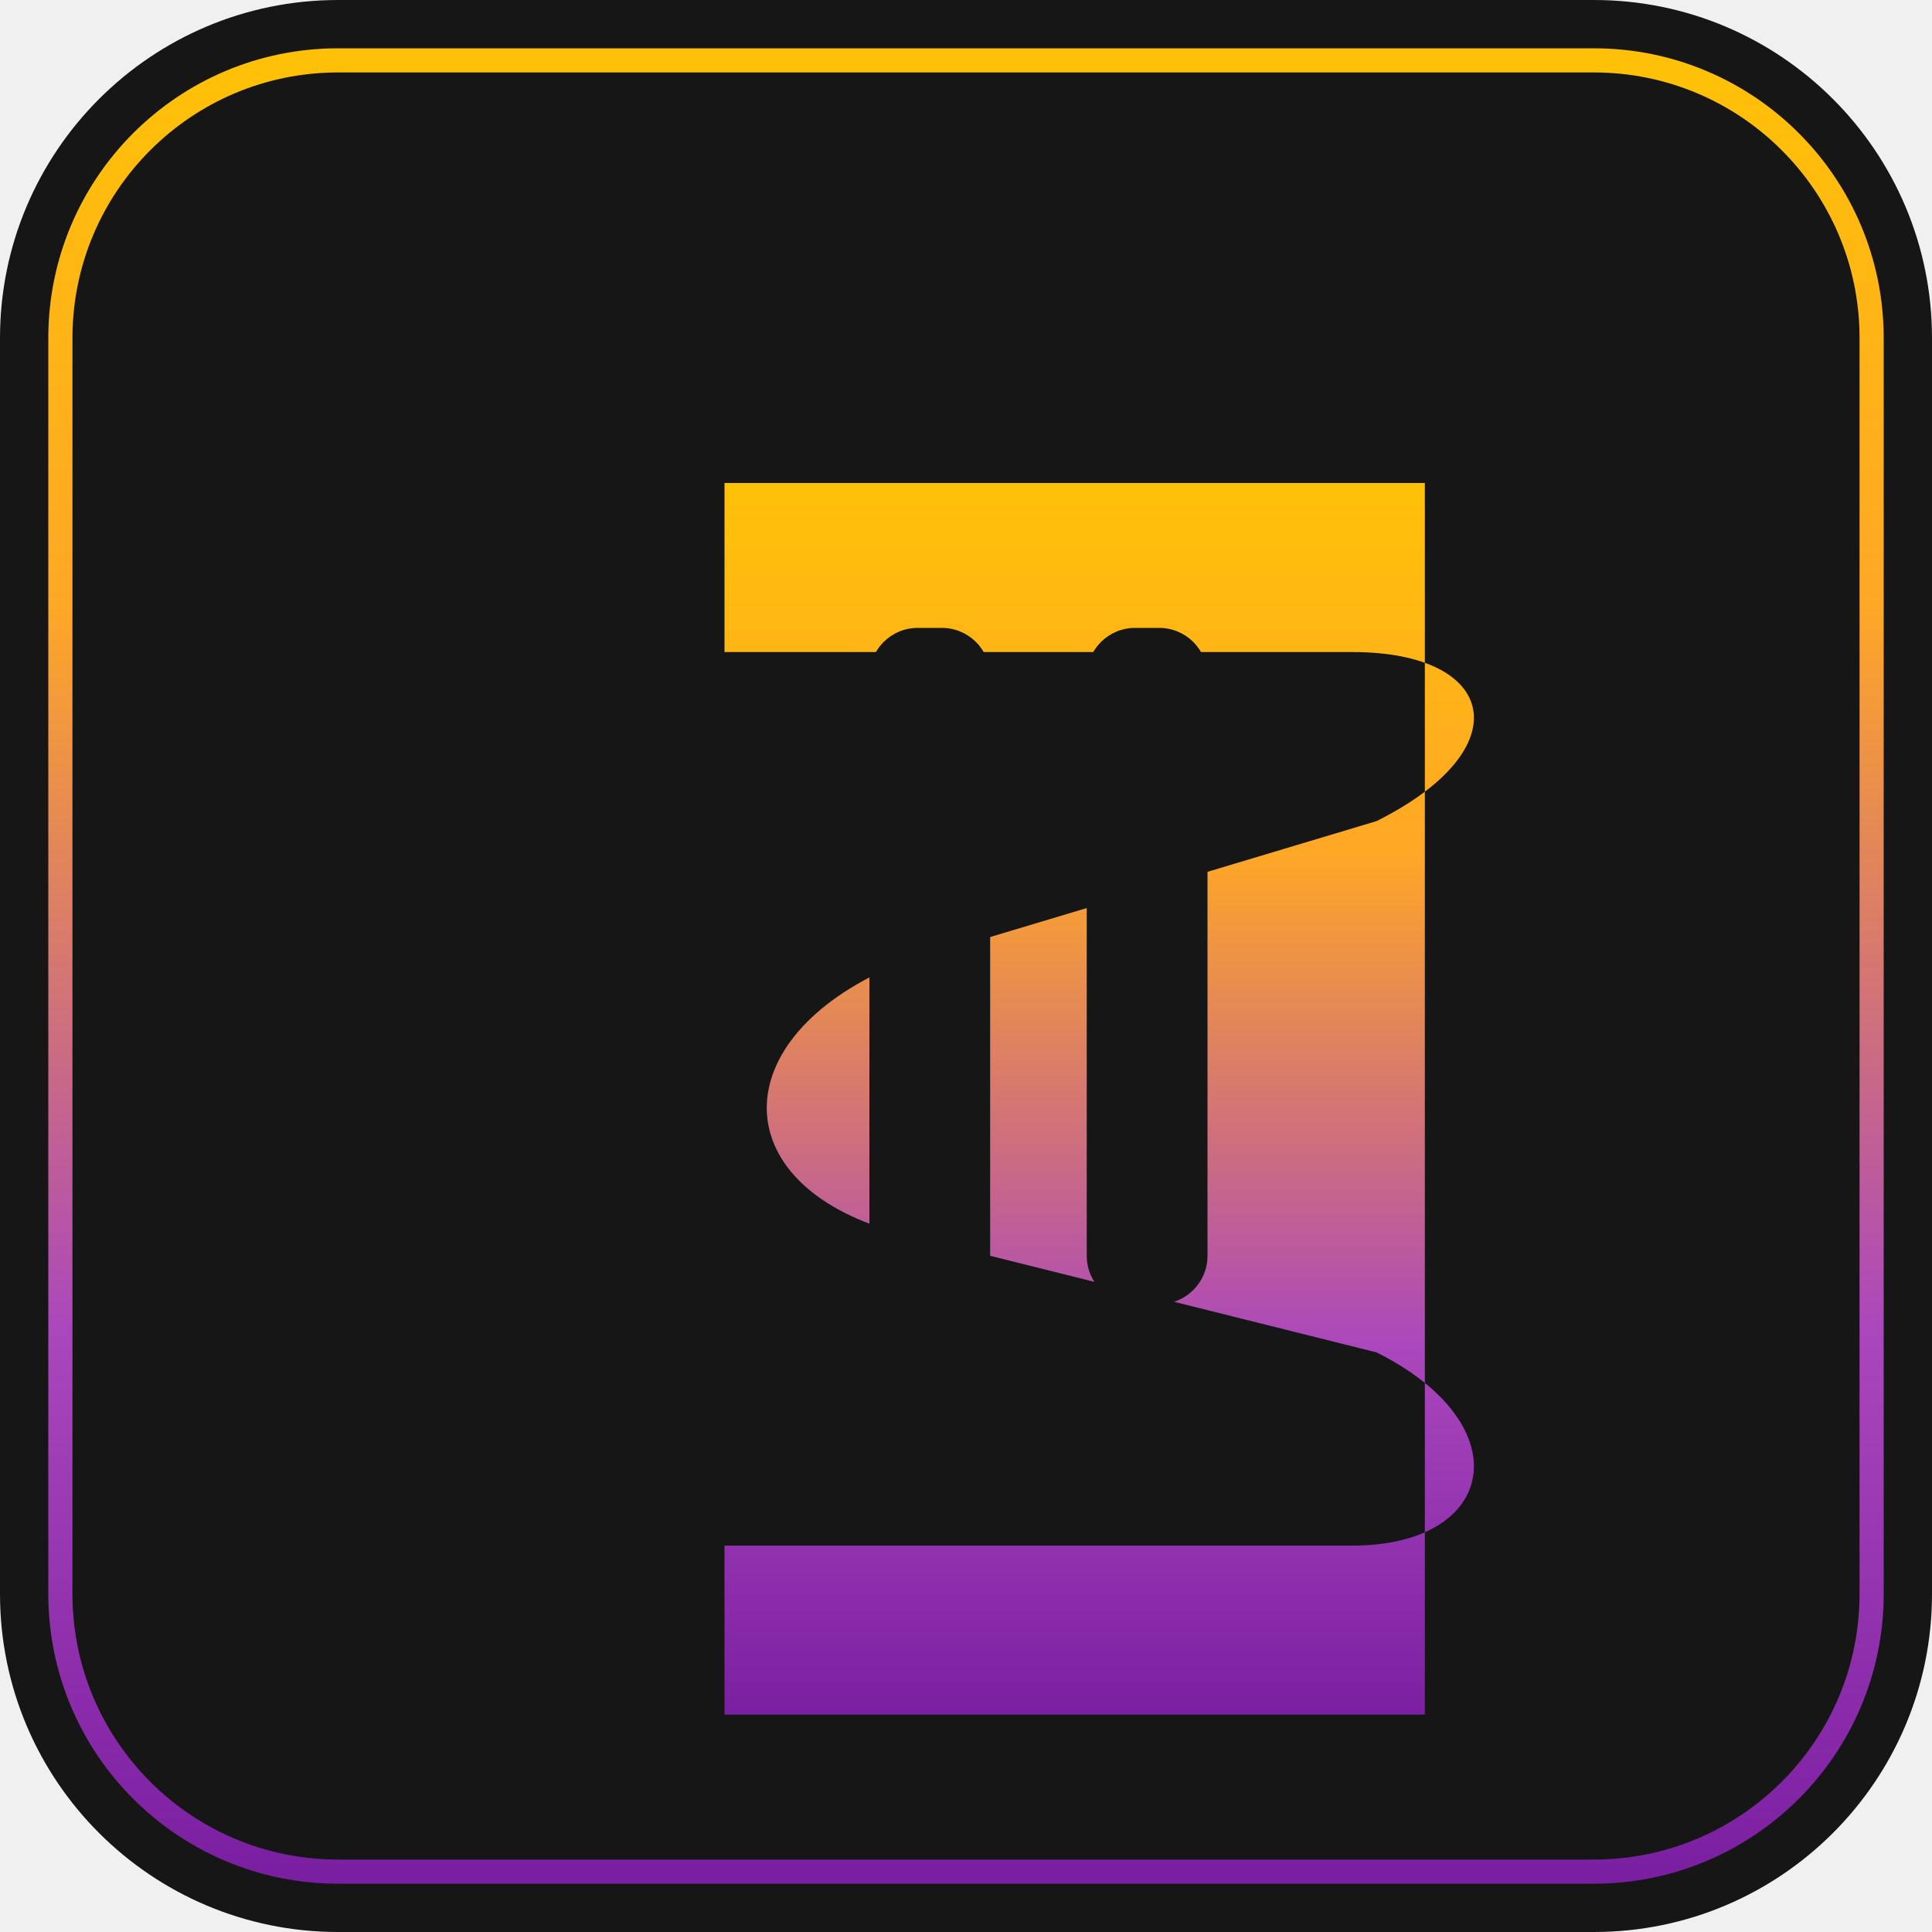
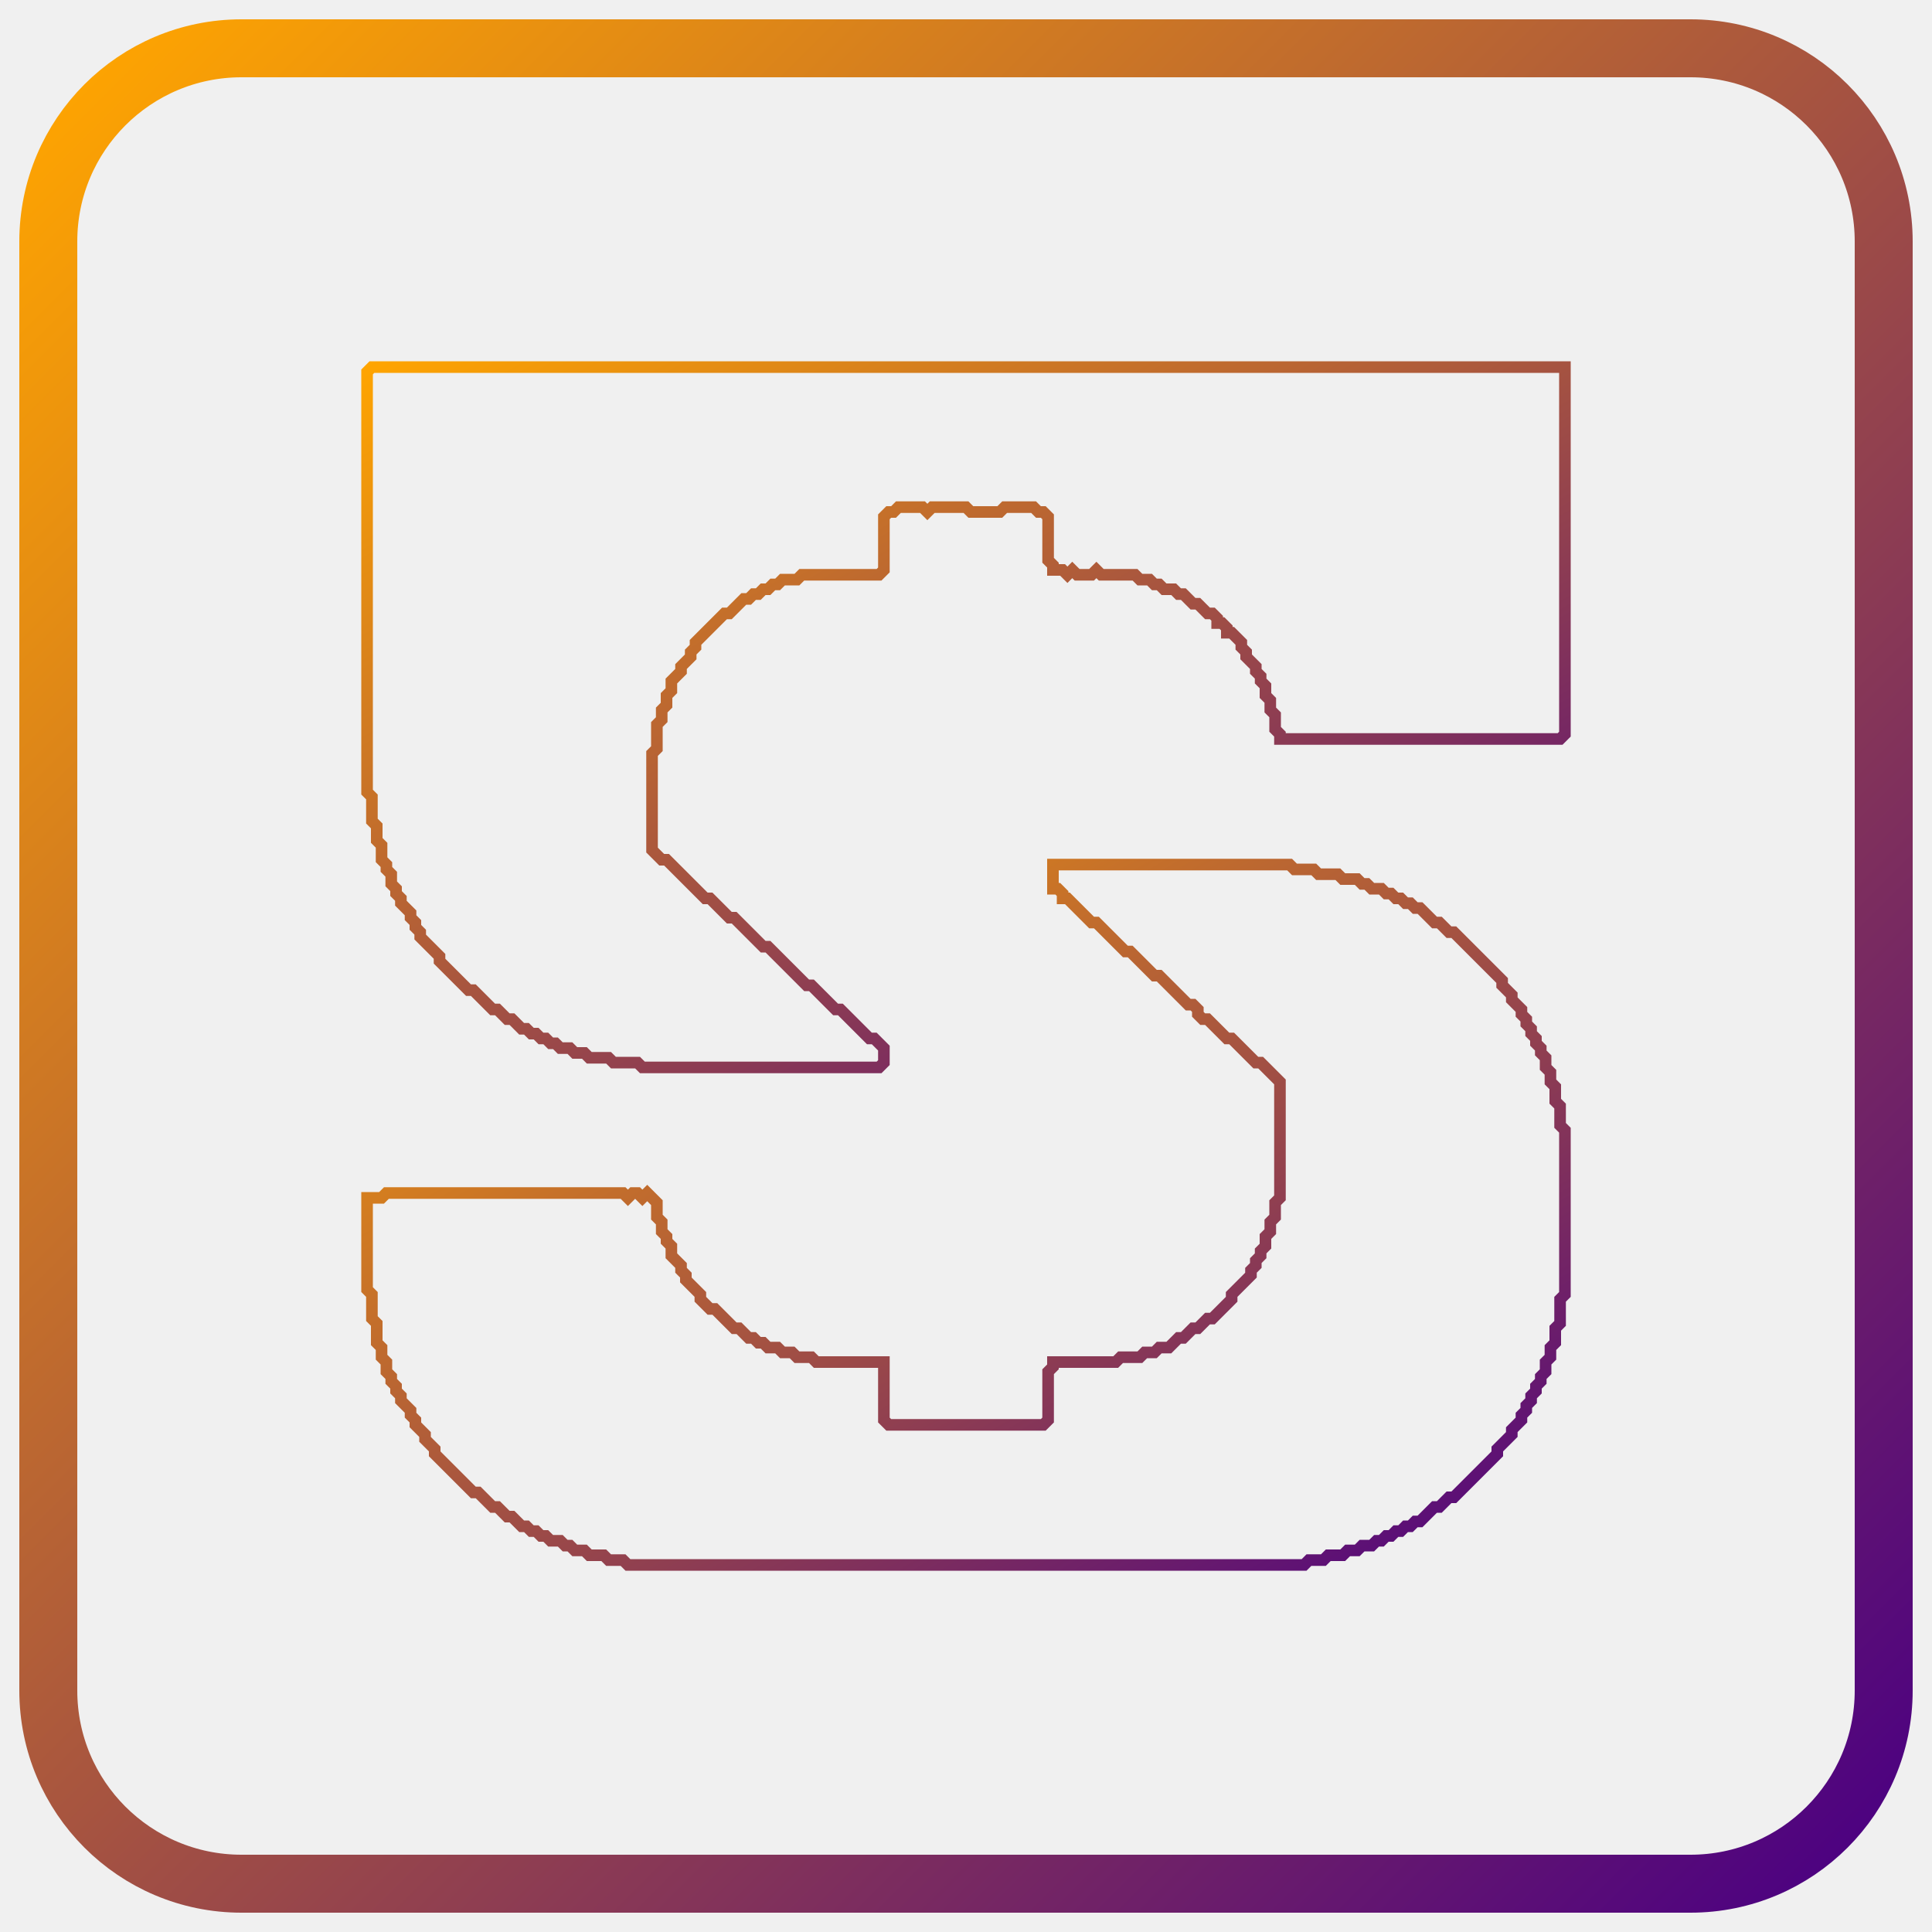
- <svg xmlns="http://www.w3.org/2000/svg" width="80" height="80" viewBox="0 0 80 80" aria-labelledby="logoTitleActual" role="img">
+ <svg xmlns="http://www.w3.org/2000/svg" baseProfile="full" height="80" version="1.1" viewBox="0 0 80 80" width="80">
  <defs>
-     <linearGradient id="fiveSDollarGradientPublic" x1="50%" y1="0%" x2="50%" y2="100%">
-       <stop offset="0%" style="stop-color: #FFC107;" />
-       <stop offset="30%" style="stop-color: #FFA726;" />
-       <stop offset="70%" style="stop-color: #AB47BC;" />
-       <stop offset="100%" style="stop-color: #7B1FA2;" />
+     <linearGradient id="orangeToPurpleResized" x1="0" x2="1" y1="0" y2="1">
+       <stop offset="0%" stop-color="orange" />
+       <stop offset="100%" stop-color="indigo" />
    </linearGradient>
-     <mask id="dollarSignCutoutMaskPublic">
-       <rect width="80" height="80" fill="white" />
-       <rect x="36" y="26" width="5" height="28" fill="black" rx="2" />
-       <rect x="45" y="26" width="5" height="28" fill="black" rx="2" />
-     </mask>
  </defs>
-   <rect width="80" height="80" rx="14" ry="14" fill="#161616" />
-   <rect x="2.5" y="2.5" width="75" height="75" rx="11.5" ry="11.5" fill="none" stroke="url(#fiveSDollarGradientPublic)" strokeWidth="3.5" />
-   <path d="         M59,20 H30 V27 H56         C62,27 63,31 57,34         L37,40         C30,43 30,49 37,51         L57,56         C63,59 62,64 56,64         H30 V71 H59       " fill="url(#fiveSDollarGradientPublic)" mask="url(#dollarSignCutoutMaskPublic)" />
+   <path d="M 76 71 L 75 72 L 75 159 L 76 160 L 76 165 L 77 166 L 77 169 L 78 170 L 78 173 L 79 174 L 79 175 L 80 176 L 80 178 L 81 179 L 81 180 L 82 181 L 82 182 L 84 184 L 84 185 L 85 186 L 85 187 L 86 188 L 86 189 L 90 193 L 90 194 L 96 200 L 97 200 L 101 204 L 102 204 L 104 206 L 105 206 L 107 208 L 108 208 L 109 209 L 110 209 L 111 210 L 112 210 L 113 211 L 114 211 L 115 212 L 117 212 L 118 213 L 120 213 L 121 214 L 125 214 L 126 215 L 131 215 L 132 216 L 181 216 L 182 215 L 182 212 L 180 210 L 179 210 L 173 204 L 172 204 L 167 199 L 166 199 L 158 191 L 157 191 L 151 185 L 150 185 L 146 181 L 145 181 L 137 173 L 136 173 L 134 171 L 134 151 L 135 150 L 135 145 L 136 144 L 136 142 L 137 141 L 137 139 L 138 138 L 138 136 L 140 134 L 140 133 L 142 131 L 142 130 L 143 129 L 143 128 L 149 122 L 150 122 L 153 119 L 154 119 L 155 118 L 156 118 L 157 117 L 158 117 L 159 116 L 160 116 L 161 115 L 164 115 L 165 114 L 181 114 L 182 113 L 182 102 L 183 101 L 184 101 L 185 100 L 190 100 L 191 101 L 192 100 L 199 100 L 200 101 L 206 101 L 207 100 L 213 100 L 214 101 L 215 101 L 216 102 L 216 111 L 217 112 L 217 113 L 219 113 L 220 114 L 221 113 L 222 114 L 225 114 L 226 113 L 227 114 L 234 114 L 235 115 L 237 115 L 238 116 L 239 116 L 240 117 L 242 117 L 243 118 L 244 118 L 246 120 L 247 120 L 249 122 L 250 122 L 251 123 L 251 124 L 252 124 L 253 125 L 253 126 L 254 126 L 256 128 L 256 129 L 257 130 L 257 131 L 259 133 L 259 134 L 260 135 L 260 136 L 261 137 L 261 139 L 262 140 L 262 142 L 263 143 L 263 146 L 264 147 L 264 148 L 322 148 L 323 147 L 323 71 Z" fill="none" stroke="url(#orangeToPurpleResized)" stroke-width="2.4" transform="translate(0.2,1.0) scale(0.2,0.2)" />
+   <path d="M 217 174 L 217 179 L 218 179 L 219 180 L 219 181 L 220 181 L 225 186 L 226 186 L 232 192 L 233 192 L 238 197 L 239 197 L 245 203 L 246 203 L 247 204 L 247 205 L 248 206 L 249 206 L 253 210 L 254 210 L 259 215 L 260 215 L 264 219 L 264 243 L 263 244 L 263 247 L 262 248 L 262 250 L 261 251 L 261 253 L 260 254 L 260 255 L 259 256 L 259 257 L 258 258 L 258 259 L 254 263 L 254 264 L 250 268 L 249 268 L 247 270 L 246 270 L 244 272 L 243 272 L 241 274 L 239 274 L 238 275 L 236 275 L 235 276 L 231 276 L 230 277 L 217 277 L 217 278 L 216 279 L 216 289 L 215 290 L 183 290 L 182 289 L 182 277 L 168 277 L 167 276 L 164 276 L 163 275 L 161 275 L 160 274 L 158 274 L 157 273 L 156 273 L 155 272 L 154 272 L 152 270 L 151 270 L 147 266 L 146 266 L 144 264 L 144 263 L 141 260 L 141 259 L 140 258 L 140 257 L 138 255 L 138 253 L 137 252 L 137 251 L 136 250 L 136 248 L 135 247 L 135 244 L 133 242 L 132 243 L 131 242 L 130 242 L 129 243 L 128 242 L 79 242 L 78 243 L 75 243 L 75 262 L 76 263 L 76 268 L 77 269 L 77 273 L 78 274 L 78 276 L 79 277 L 79 279 L 80 280 L 80 281 L 81 282 L 81 283 L 82 284 L 82 285 L 84 287 L 84 288 L 85 289 L 85 290 L 87 292 L 87 293 L 89 295 L 89 296 L 97 304 L 98 304 L 101 307 L 102 307 L 104 309 L 105 309 L 107 311 L 108 311 L 109 312 L 110 312 L 111 313 L 112 313 L 113 314 L 115 314 L 116 315 L 117 315 L 118 316 L 120 316 L 121 317 L 124 317 L 125 318 L 128 318 L 129 319 L 269 319 L 270 318 L 273 318 L 274 317 L 277 317 L 278 316 L 280 316 L 281 315 L 283 315 L 284 314 L 285 314 L 286 313 L 287 313 L 288 312 L 289 312 L 290 311 L 291 311 L 292 310 L 293 310 L 296 307 L 297 307 L 299 305 L 300 305 L 309 296 L 309 295 L 312 292 L 312 291 L 314 289 L 314 288 L 315 287 L 315 286 L 316 285 L 316 284 L 317 283 L 317 282 L 318 281 L 318 280 L 319 279 L 319 277 L 320 276 L 320 274 L 321 273 L 321 270 L 322 269 L 322 264 L 323 263 L 323 229 L 322 228 L 322 224 L 321 223 L 321 220 L 320 219 L 320 217 L 319 216 L 319 214 L 318 213 L 318 212 L 317 211 L 317 210 L  316 209 L 316 208 L 315 207 L 315 206 L 314 205 L 314 204 L 312 202 L 312 201 L 310 199 L 310 198 L 300 188 L 299 188 L 297 186 L 296 186 L 293 183 L 292 183 L 291 182 L 290 182 L 289 181 L 288 181 L 287 180 L 286 180 L 285 179 L 283 179 L 282 178 L 281 178 L 280 177 L 277 177 L 276 176 L 272 176 L 271 175 L 267 175 L 266 174 Z" fill="none" stroke="url(#orangeToPurpleResized)" stroke-width="2.4" transform="translate(0.2,1.0) scale(0.2,0.2)" />
+   <rect fill="none" height="76.0" rx="8.0" ry="8.0" stroke="url(#orangeToPurpleResized)" stroke-width="2.4" width="76.0" x="2.0" y="2.0" />
</svg>
